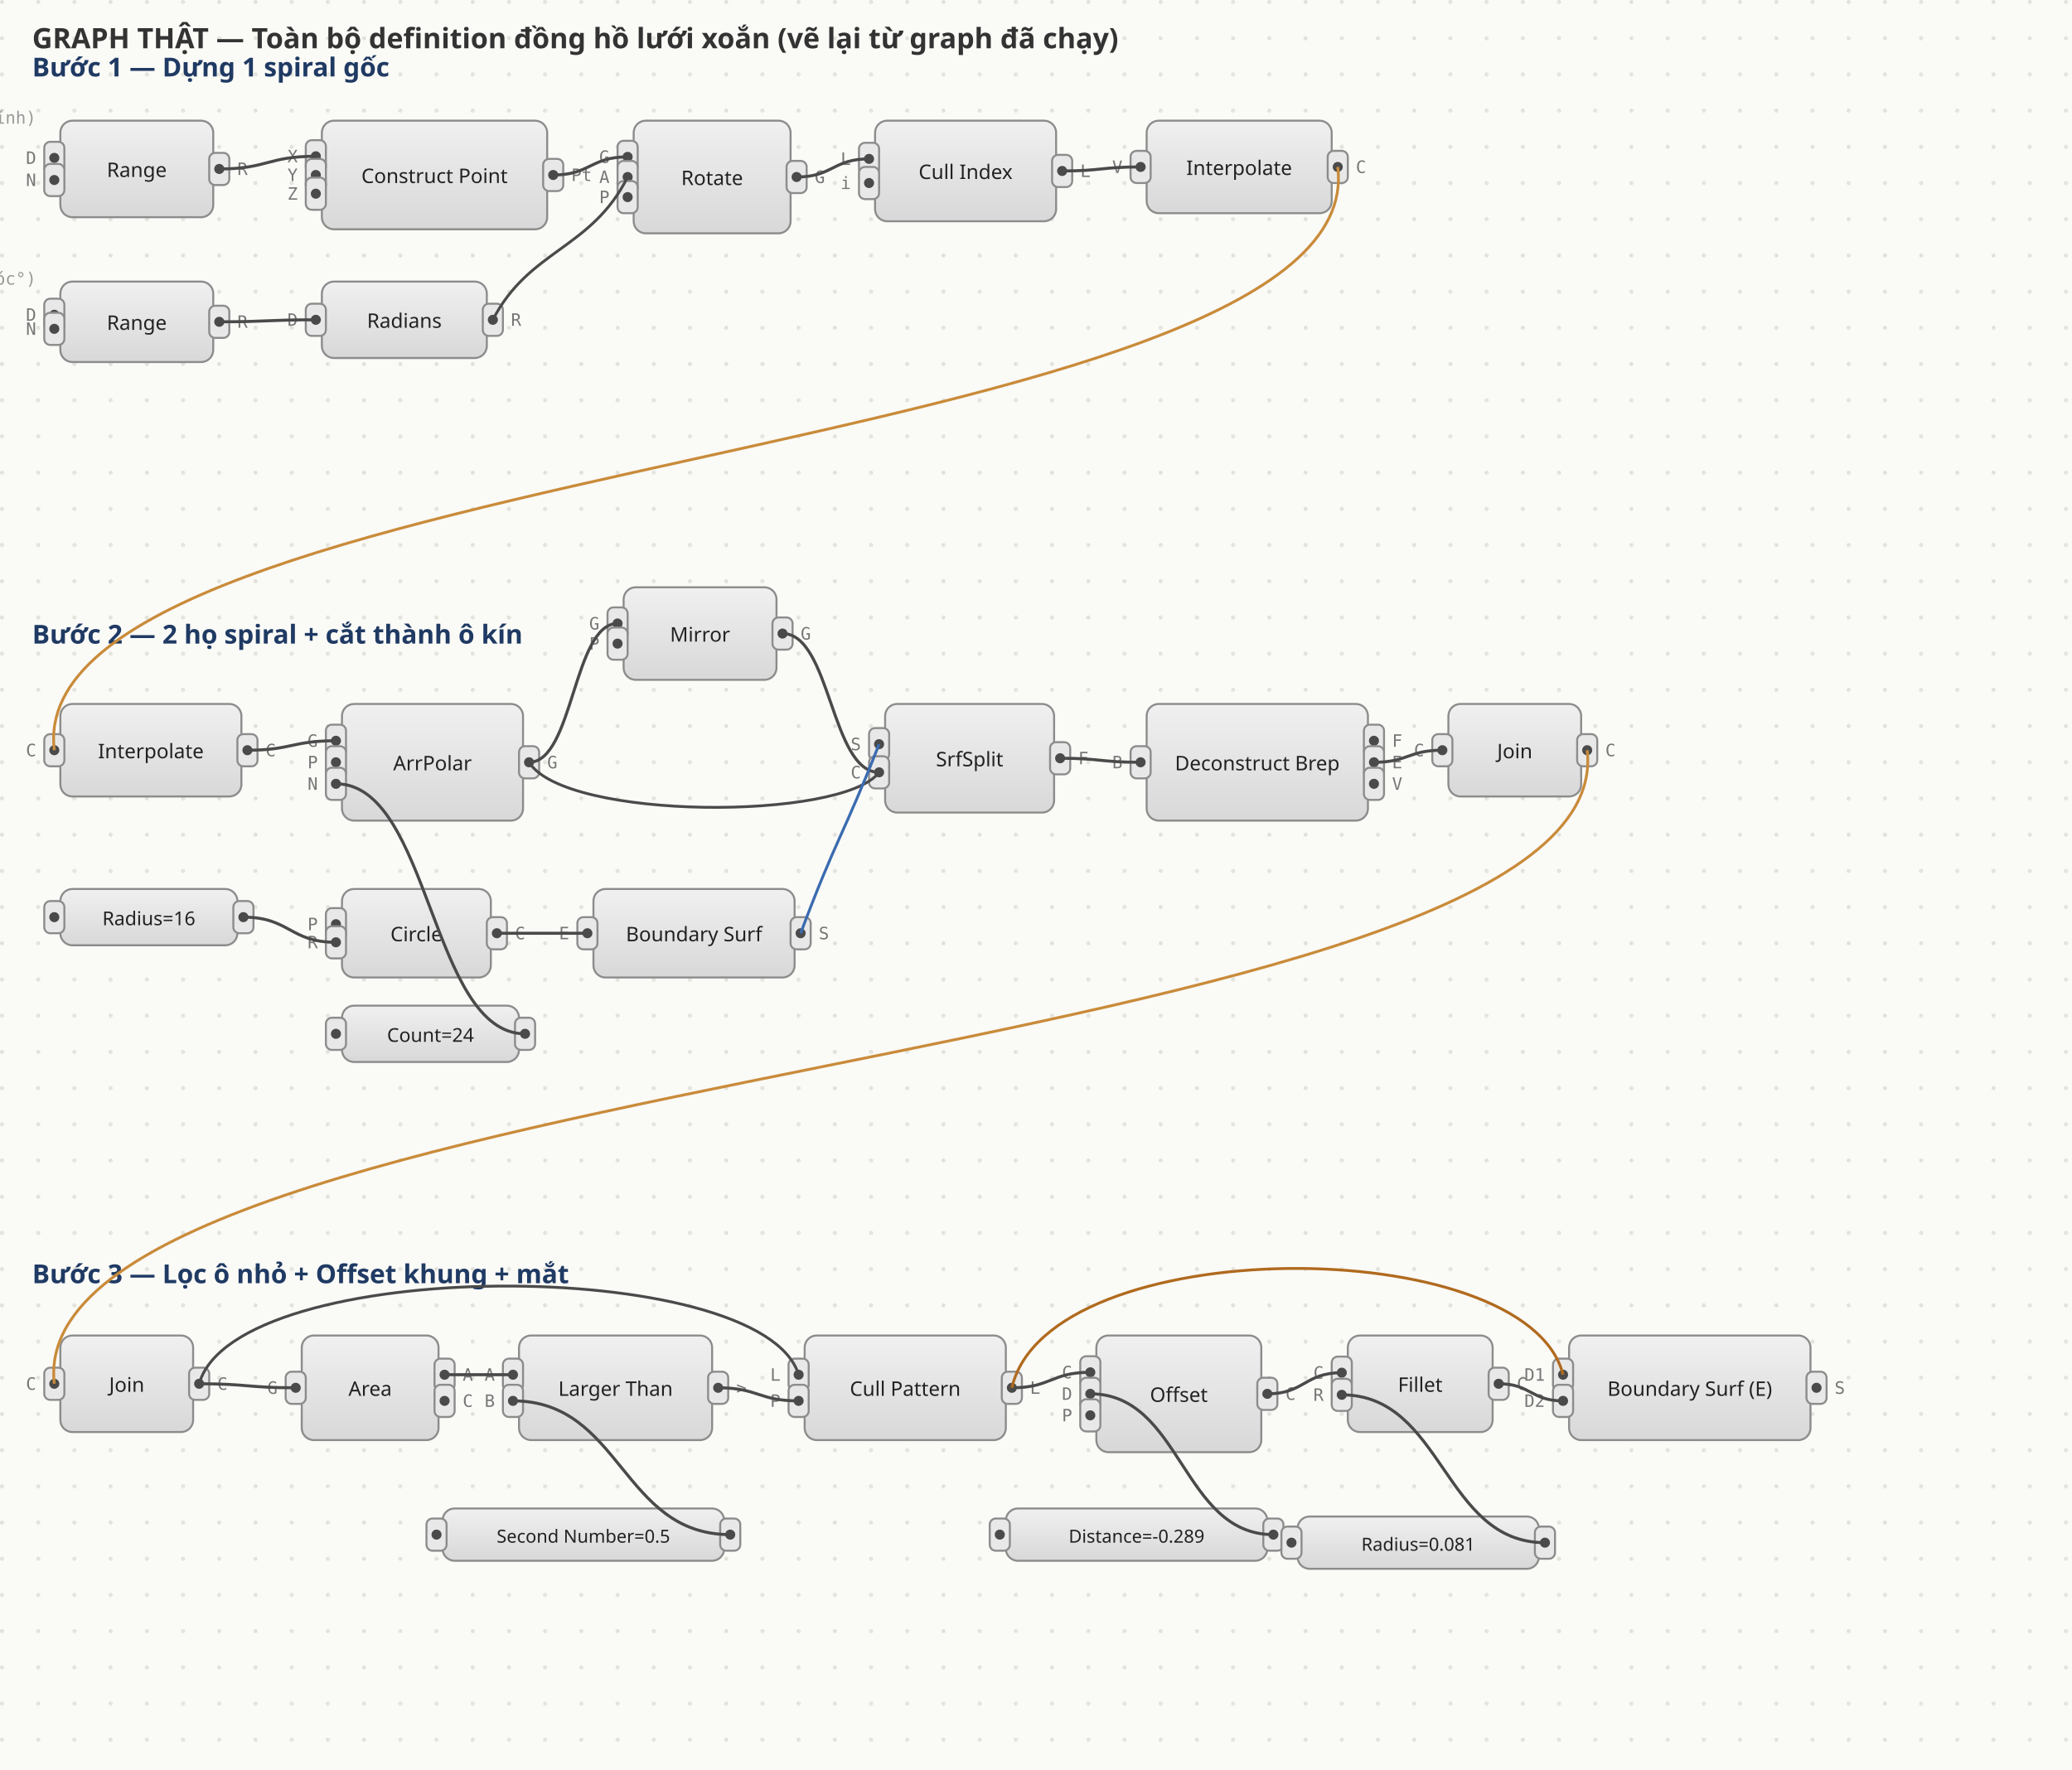
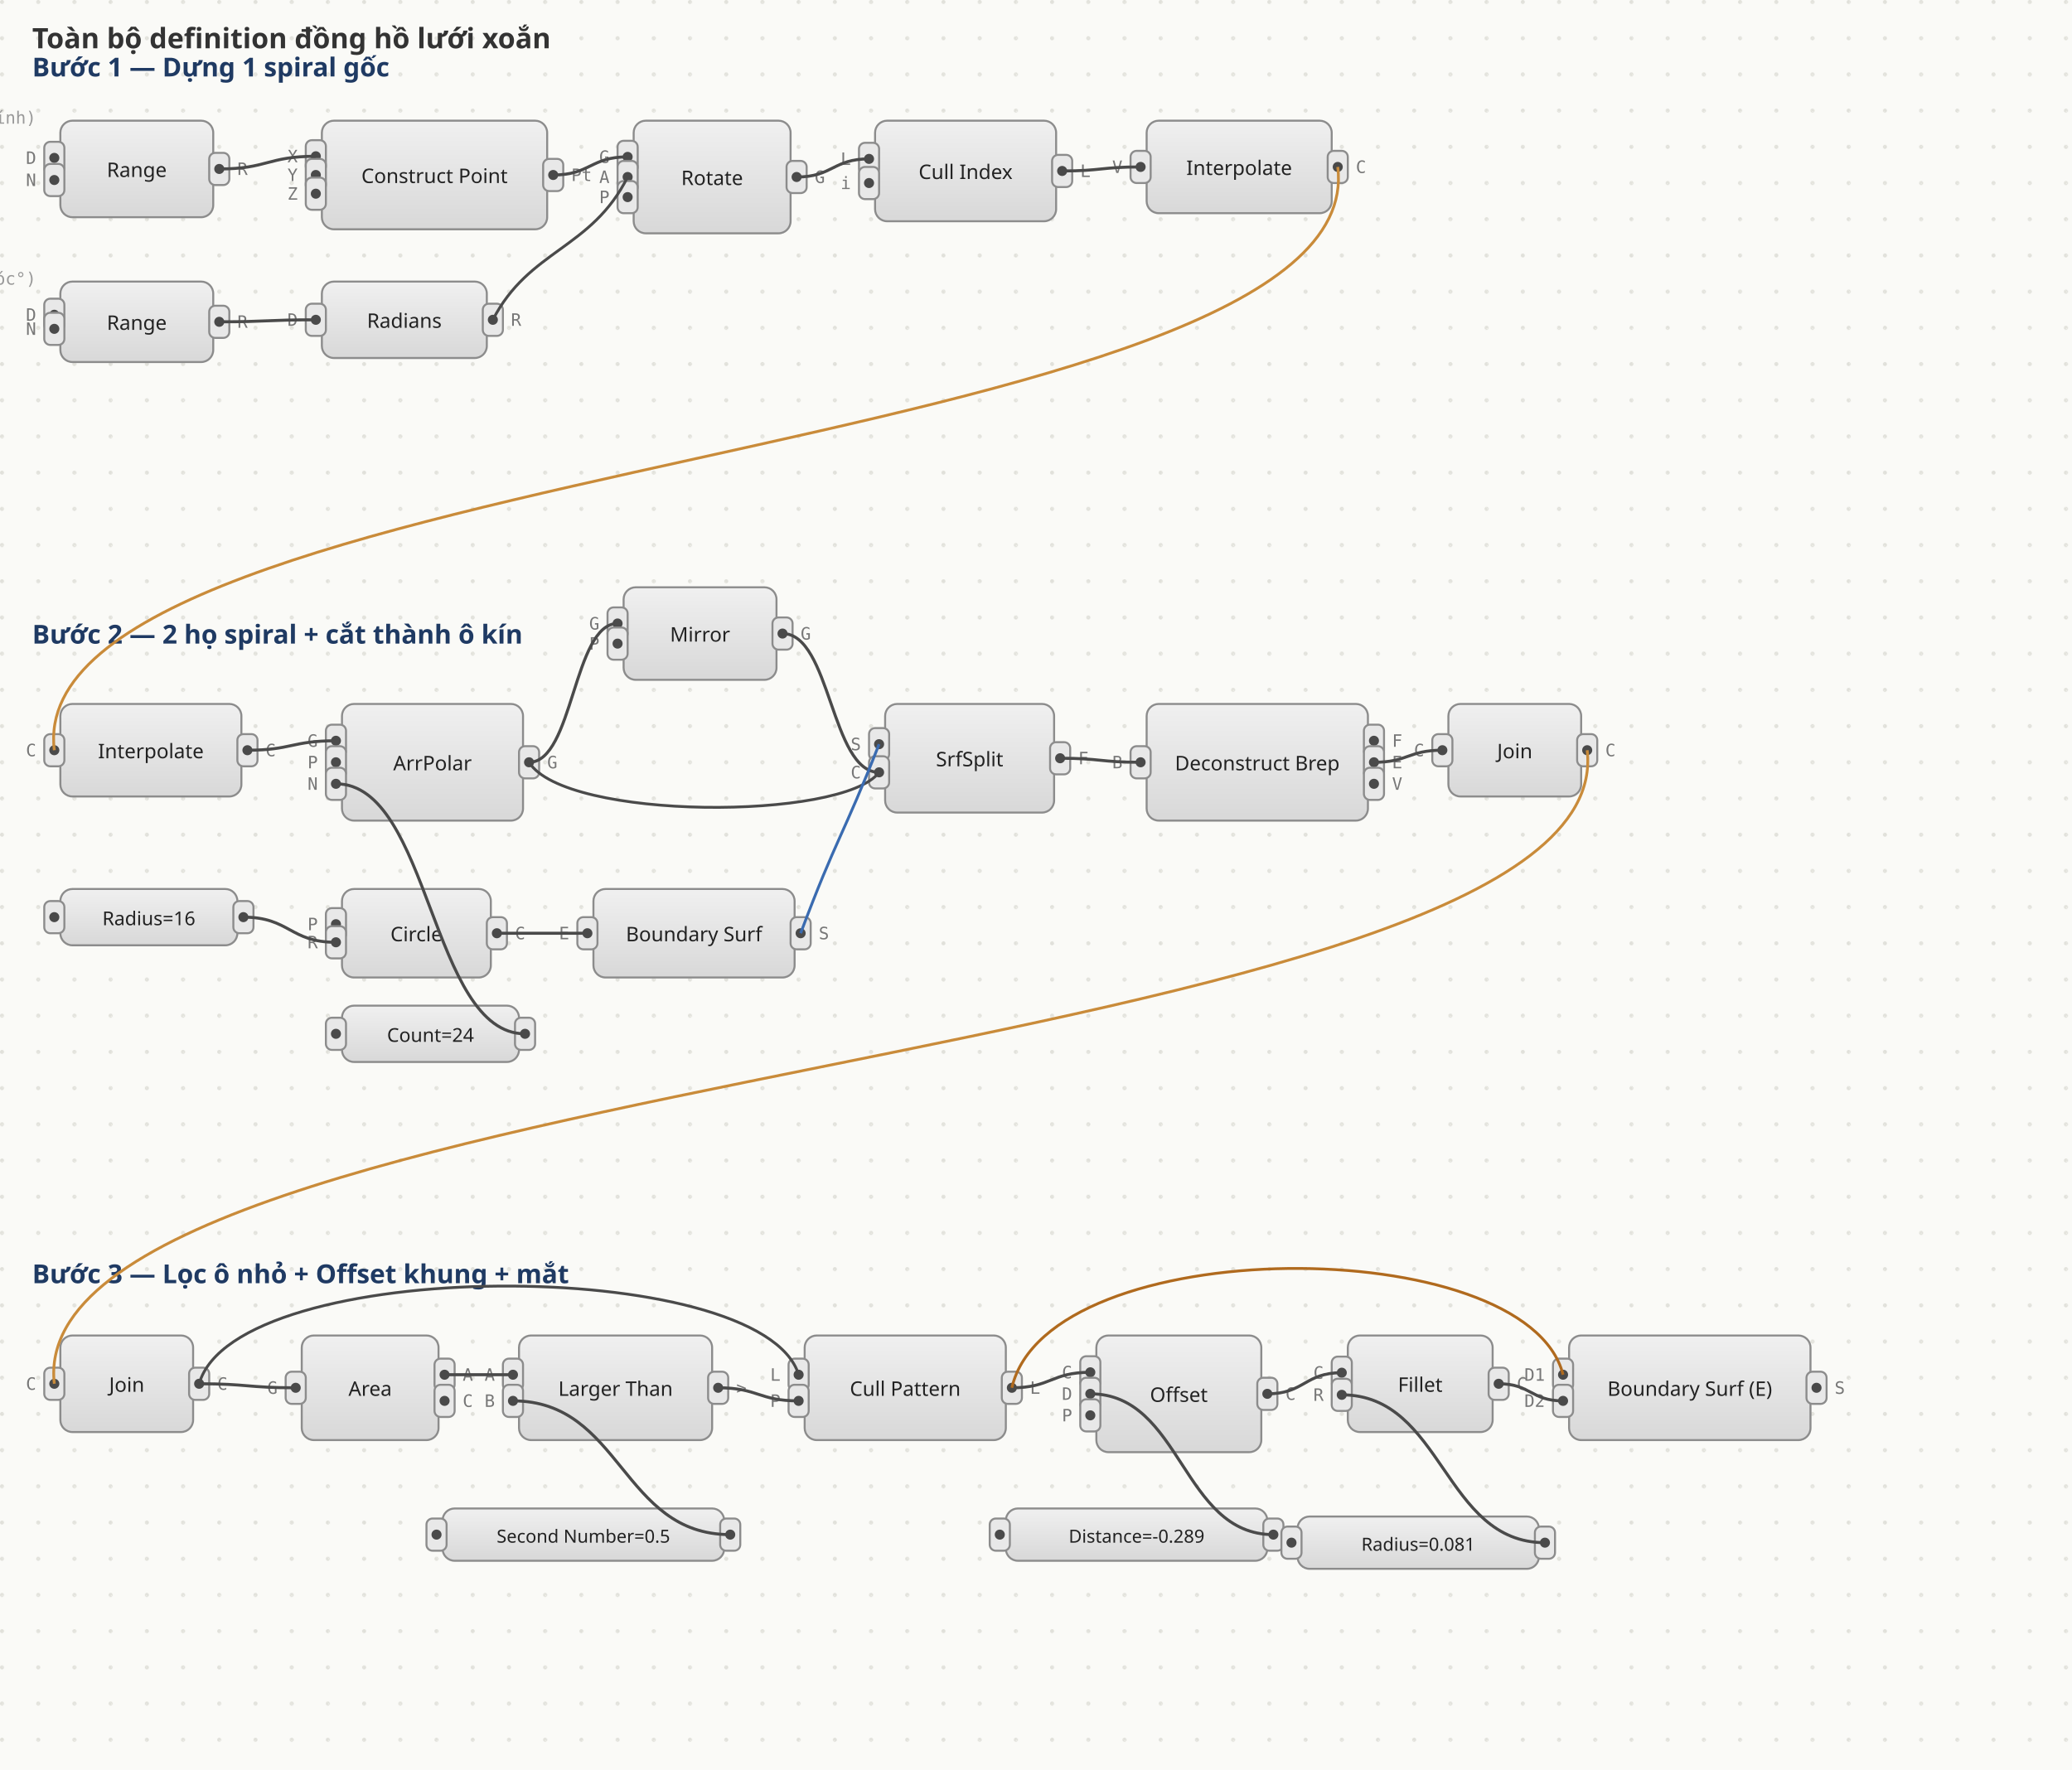
<svg xmlns="http://www.w3.org/2000/svg" width="1030" height="880" viewBox="0 0 1030 880" font-family="Segoe UI, sans-serif">
  <defs>
    <linearGradient id="ghBody" x1="0" y1="0" x2="0" y2="1">
      <stop offset="0%" stop-color="#F0F0F0" />
      <stop offset="100%" stop-color="#D8D8D8" />
    </linearGradient>
    <pattern id="dots" width="18" height="18" patternUnits="userSpaceOnUse">
      <circle cx="1" cy="1" r="1" fill="#E0E0DA" />
    </pattern>
  </defs>
  <rect x="0" y="0" width="1030" height="880" fill="#FAFAF7" />
  <rect x="0" y="0" width="1030" height="880" fill="url(#dots)" />
-   <text x="16" y="24" font-size="14" font-weight="600" fill="#333">GRAPH THẬT — Toàn bộ definition đồng hồ lưới xoắn (vẽ lại từ graph đã chạy)</text>
+   <text x="16" y="24" font-size="14" font-weight="600" fill="#333">Toàn bộ definition đồng hồ lưới xoắn</text>
  <text x="16" y="38" font-family="Segoe UI" font-size="13" font-weight="700" fill="#1f3a63">Bước 1 — Dựng 1 spiral gốc</text>
  <g>
    <rect x="30" y="60" width="76" height="48" rx="6" fill="url(#ghBody)" stroke="#8C8C8C" stroke-width="1" />
    <text x="68.0" y="88.0" text-anchor="middle" font-family="Segoe UI, sans-serif" font-size="10" fill="#222">Range</text>
    <rect x="22.0" y="70.5" width="10" height="16" rx="3" fill="#E8E8E8" stroke="#8C8C8C" />
    <circle cx="27.0" cy="78.5" r="2.5" fill="#4A4A4A" />
    <rect x="22.0" y="81.5" width="10" height="16" rx="3" fill="#E8E8E8" stroke="#8C8C8C" />
    <circle cx="27.0" cy="89.5" r="2.5" fill="#4A4A4A" />
    <rect x="104.0" y="76.0" width="10" height="16" rx="3" fill="#E8E8E8" stroke="#8C8C8C" />
    <circle cx="109.0" cy="84.0" r="2.5" fill="#4A4A4A" />
  </g>
  <text x="18.0" y="81.5" text-anchor="end" font-family="Consolas, monospace" font-size="8.5" fill="#777">D</text>
  <text x="18.0" y="92.5" text-anchor="end" font-family="Consolas, monospace" font-size="8.5" fill="#777">N</text>
  <text x="118.0" y="87.0" text-anchor="start" font-family="Consolas, monospace" font-size="8.5" fill="#777">R</text>
  <text x="18.0" y="61.5" text-anchor="end" font-family="Consolas, monospace" font-size="8.5" fill="#999">0 To 16 (bán kính)</text>
  <g>
    <rect x="160" y="60" width="112" height="54" rx="6" fill="url(#ghBody)" stroke="#8C8C8C" stroke-width="1" />
    <text x="216.0" y="91.0" text-anchor="middle" font-family="Segoe UI, sans-serif" font-size="10" fill="#222">Construct Point</text>
    <rect x="152.0" y="69.7" width="10" height="16" rx="3" fill="#E8E8E8" stroke="#8C8C8C" />
    <circle cx="157.0" cy="77.7" r="2.5" fill="#4A4A4A" />
    <rect x="152.0" y="79.0" width="10" height="16" rx="3" fill="#E8E8E8" stroke="#8C8C8C" />
    <circle cx="157.0" cy="87.0" r="2.5" fill="#4A4A4A" />
    <rect x="152.0" y="88.3" width="10" height="16" rx="3" fill="#E8E8E8" stroke="#8C8C8C" />
    <circle cx="157.0" cy="96.3" r="2.5" fill="#4A4A4A" />
    <rect x="270.0" y="79.0" width="10" height="16" rx="3" fill="#E8E8E8" stroke="#8C8C8C" />
    <circle cx="275.0" cy="87.0" r="2.5" fill="#4A4A4A" />
  </g>
  <text x="148.0" y="80.7" text-anchor="end" font-family="Consolas, monospace" font-size="8.5" fill="#777">X</text>
  <text x="148.0" y="90.0" text-anchor="end" font-family="Consolas, monospace" font-size="8.5" fill="#777">Y</text>
  <text x="148.0" y="99.3" text-anchor="end" font-family="Consolas, monospace" font-size="8.5" fill="#777">Z</text>
  <text x="284.0" y="90.0" text-anchor="start" font-family="Consolas, monospace" font-size="8.5" fill="#777">Pt</text>
  <path d="M 109.0,84.0 C 133.0,84.0 133.0,77.7 157.0,77.7" stroke="#4A4A4A" stroke-width="1.5" fill="none" />
  <g>
    <rect x="315" y="60" width="78" height="56" rx="6" fill="url(#ghBody)" stroke="#8C8C8C" stroke-width="1" />
    <text x="354.0" y="92.0" text-anchor="middle" font-family="Segoe UI, sans-serif" font-size="10" fill="#222">Rotate</text>
    <rect x="307.0" y="70.0" width="10" height="16" rx="3" fill="#E8E8E8" stroke="#8C8C8C" />
    <circle cx="312.0" cy="78.0" r="2.5" fill="#4A4A4A" />
    <rect x="307.0" y="80.0" width="10" height="16" rx="3" fill="#E8E8E8" stroke="#8C8C8C" />
    <circle cx="312.0" cy="88.0" r="2.5" fill="#4A4A4A" />
    <rect x="307.0" y="90.0" width="10" height="16" rx="3" fill="#E8E8E8" stroke="#8C8C8C" />
    <circle cx="312.0" cy="98.0" r="2.5" fill="#4A4A4A" />
    <rect x="391.0" y="80.0" width="10" height="16" rx="3" fill="#E8E8E8" stroke="#8C8C8C" />
    <circle cx="396.0" cy="88.0" r="2.5" fill="#4A4A4A" />
  </g>
  <text x="303.0" y="81.0" text-anchor="end" font-family="Consolas, monospace" font-size="8.5" fill="#777">G</text>
  <text x="303.0" y="91.0" text-anchor="end" font-family="Consolas, monospace" font-size="8.5" fill="#777">A</text>
  <text x="303.0" y="101.0" text-anchor="end" font-family="Consolas, monospace" font-size="8.5" fill="#777">P</text>
  <text x="405.0" y="91.0" text-anchor="start" font-family="Consolas, monospace" font-size="8.5" fill="#777">G</text>
  <path d="M 275.0,87.0 C 293.5,87.0 293.5,78.0 312.0,78.0" stroke="#4A4A4A" stroke-width="1.5" fill="none" />
  <g>
    <rect x="435" y="60" width="90" height="50" rx="6" fill="url(#ghBody)" stroke="#8C8C8C" stroke-width="1" />
    <text x="480.0" y="89.0" text-anchor="middle" font-family="Segoe UI, sans-serif" font-size="10" fill="#222">Cull Index</text>
    <rect x="427.0" y="71.0" width="10" height="16" rx="3" fill="#E8E8E8" stroke="#8C8C8C" />
    <circle cx="432.0" cy="79.0" r="2.5" fill="#4A4A4A" />
    <rect x="427.0" y="83.0" width="10" height="16" rx="3" fill="#E8E8E8" stroke="#8C8C8C" />
    <circle cx="432.0" cy="91.0" r="2.5" fill="#4A4A4A" />
    <rect x="523.0" y="77.0" width="10" height="16" rx="3" fill="#E8E8E8" stroke="#8C8C8C" />
    <circle cx="528.0" cy="85.0" r="2.5" fill="#4A4A4A" />
  </g>
  <text x="423.0" y="82.0" text-anchor="end" font-family="Consolas, monospace" font-size="8.5" fill="#777">L</text>
  <text x="423.0" y="94.0" text-anchor="end" font-family="Consolas, monospace" font-size="8.5" fill="#777">i</text>
  <text x="537.0" y="88.0" text-anchor="start" font-family="Consolas, monospace" font-size="8.5" fill="#777">L</text>
  <path d="M 396.0,88.0 C 414.0,88.0 414.0,79.0 432.0,79.0" stroke="#4A4A4A" stroke-width="1.5" fill="none" />
  <g>
    <rect x="570" y="60" width="92" height="46" rx="6" fill="url(#ghBody)" stroke="#8C8C8C" stroke-width="1" />
    <text x="616.0" y="87.0" text-anchor="middle" font-family="Segoe UI, sans-serif" font-size="10" fill="#222">Interpolate</text>
    <rect x="562.0" y="75.0" width="10" height="16" rx="3" fill="#E8E8E8" stroke="#8C8C8C" />
    <circle cx="567.0" cy="83.0" r="2.5" fill="#4A4A4A" />
    <rect x="660.0" y="75.0" width="10" height="16" rx="3" fill="#E8E8E8" stroke="#8C8C8C" />
    <circle cx="665.0" cy="83.0" r="2.5" fill="#4A4A4A" />
  </g>
  <text x="558.0" y="86.0" text-anchor="end" font-family="Consolas, monospace" font-size="8.5" fill="#777">V</text>
  <text x="674.0" y="86.0" text-anchor="start" font-family="Consolas, monospace" font-size="8.5" fill="#777">C</text>
  <path d="M 528.0,85.0 C 547.5,85.0 547.5,83.0 567.0,83.0" stroke="#4A4A4A" stroke-width="1.5" fill="none" />
  <g>
    <rect x="30" y="140" width="76" height="40" rx="6" fill="url(#ghBody)" stroke="#8C8C8C" stroke-width="1" />
    <text x="68.0" y="164.0" text-anchor="middle" font-family="Segoe UI, sans-serif" font-size="10" fill="#222">Range</text>
    <rect x="22.0" y="148.5" width="10" height="16" rx="3" fill="#E8E8E8" stroke="#8C8C8C" />
    <circle cx="27.0" cy="156.5" r="2.5" fill="#4A4A4A" />
    <rect x="22.0" y="155.5" width="10" height="16" rx="3" fill="#E8E8E8" stroke="#8C8C8C" />
    <circle cx="27.0" cy="163.5" r="2.5" fill="#4A4A4A" />
    <rect x="104.0" y="152.0" width="10" height="16" rx="3" fill="#E8E8E8" stroke="#8C8C8C" />
    <circle cx="109.0" cy="160.0" r="2.5" fill="#4A4A4A" />
  </g>
  <text x="18.0" y="159.5" text-anchor="end" font-family="Consolas, monospace" font-size="8.5" fill="#777">D</text>
  <text x="18.0" y="166.5" text-anchor="end" font-family="Consolas, monospace" font-size="8.5" fill="#777">N</text>
  <text x="118.0" y="163.0" text-anchor="start" font-family="Consolas, monospace" font-size="8.5" fill="#777">R</text>
  <text x="18.0" y="141.5" text-anchor="end" font-family="Consolas, monospace" font-size="8.5" fill="#999">0 To 66 (góc°)</text>
  <g>
    <rect x="160" y="140" width="82" height="38" rx="6" fill="url(#ghBody)" stroke="#8C8C8C" stroke-width="1" />
    <text x="201.0" y="163.0" text-anchor="middle" font-family="Segoe UI, sans-serif" font-size="10" fill="#222">Radians</text>
    <rect x="152.0" y="151.0" width="10" height="16" rx="3" fill="#E8E8E8" stroke="#8C8C8C" />
    <circle cx="157.0" cy="159.0" r="2.5" fill="#4A4A4A" />
    <rect x="240.0" y="151.0" width="10" height="16" rx="3" fill="#E8E8E8" stroke="#8C8C8C" />
    <circle cx="245.0" cy="159.0" r="2.5" fill="#4A4A4A" />
  </g>
  <text x="148.0" y="162.0" text-anchor="end" font-family="Consolas, monospace" font-size="8.5" fill="#777">D</text>
  <text x="254.0" y="162.0" text-anchor="start" font-family="Consolas, monospace" font-size="8.5" fill="#777">R</text>
  <path d="M 109.0,160.0 C 133.0,160.0 133.0,159.0 157.0,159.0" stroke="#4A4A4A" stroke-width="1.5" fill="none" />
  <path d="M 245.0,159.0 C 263.0,124.0 294.0,124.0 312.0,88.0" stroke="#4A4A4A" stroke-width="1.4" fill="none" />
  <text x="16" y="320" font-family="Segoe UI" font-size="13" font-weight="700" fill="#1f3a63">Bước 2 — 2 họ spiral + cắt thành ô kín</text>
  <g>
    <rect x="30" y="350" width="90" height="46" rx="6" fill="url(#ghBody)" stroke="#8C8C8C" stroke-width="1" />
    <text x="75.0" y="377.0" text-anchor="middle" font-family="Segoe UI, sans-serif" font-size="10" fill="#222">Interpolate</text>
    <rect x="22.0" y="365.0" width="10" height="16" rx="3" fill="#E8E8E8" stroke="#8C8C8C" />
    <circle cx="27.0" cy="373.0" r="2.5" fill="#4A4A4A" />
    <rect x="118.0" y="365.0" width="10" height="16" rx="3" fill="#E8E8E8" stroke="#8C8C8C" />
    <circle cx="123.0" cy="373.0" r="2.5" fill="#4A4A4A" />
  </g>
  <text x="18.0" y="376.0" text-anchor="end" font-family="Consolas, monospace" font-size="8.5" fill="#777">C</text>
  <text x="132.0" y="376.0" text-anchor="start" font-family="Consolas, monospace" font-size="8.5" fill="#777">C</text>
  <path d="M 665.0,83.0 C 683.0,228.0 9.0,228.0 27.0,373.0" stroke="#c98b3a" stroke-width="1.4" fill="none" />
  <g>
    <rect x="170" y="350" width="90" height="58" rx="6" fill="url(#ghBody)" stroke="#8C8C8C" stroke-width="1" />
    <text x="215.0" y="383.0" text-anchor="middle" font-family="Segoe UI, sans-serif" font-size="10" fill="#222">ArrPolar</text>
    <rect x="162.0" y="360.3" width="10" height="16" rx="3" fill="#E8E8E8" stroke="#8C8C8C" />
    <circle cx="167.0" cy="368.3" r="2.5" fill="#4A4A4A" />
    <rect x="162.0" y="371.0" width="10" height="16" rx="3" fill="#E8E8E8" stroke="#8C8C8C" />
    <circle cx="167.0" cy="379.0" r="2.5" fill="#4A4A4A" />
    <rect x="162.0" y="381.7" width="10" height="16" rx="3" fill="#E8E8E8" stroke="#8C8C8C" />
    <circle cx="167.0" cy="389.7" r="2.5" fill="#4A4A4A" />
    <rect x="258.0" y="371.0" width="10" height="16" rx="3" fill="#E8E8E8" stroke="#8C8C8C" />
    <circle cx="263.0" cy="379.0" r="2.5" fill="#4A4A4A" />
  </g>
  <text x="158.0" y="371.3" text-anchor="end" font-family="Consolas, monospace" font-size="8.5" fill="#777">G</text>
  <text x="158.0" y="382.0" text-anchor="end" font-family="Consolas, monospace" font-size="8.5" fill="#777">P</text>
  <text x="158.0" y="392.7" text-anchor="end" font-family="Consolas, monospace" font-size="8.5" fill="#777">N</text>
  <text x="272.0" y="382.0" text-anchor="start" font-family="Consolas, monospace" font-size="8.5" fill="#777">G</text>
  <path d="M 123.0,373.0 C 145.0,373.0 145.0,368.3 167.0,368.3" stroke="#4A4A4A" stroke-width="1.5" fill="none" />
  <g>
    <rect x="310" y="292" width="76" height="46" rx="6" fill="url(#ghBody)" stroke="#8C8C8C" stroke-width="1" />
    <text x="348.0" y="319.0" text-anchor="middle" font-family="Segoe UI, sans-serif" font-size="10" fill="#222">Mirror</text>
    <rect x="302.0" y="302.0" width="10" height="16" rx="3" fill="#E8E8E8" stroke="#8C8C8C" />
    <circle cx="307.0" cy="310.0" r="2.5" fill="#4A4A4A" />
    <rect x="302.0" y="312.0" width="10" height="16" rx="3" fill="#E8E8E8" stroke="#8C8C8C" />
    <circle cx="307.0" cy="320.0" r="2.5" fill="#4A4A4A" />
    <rect x="384.0" y="307.0" width="10" height="16" rx="3" fill="#E8E8E8" stroke="#8C8C8C" />
    <circle cx="389.0" cy="315.0" r="2.5" fill="#4A4A4A" />
  </g>
  <text x="298.0" y="313.0" text-anchor="end" font-family="Consolas, monospace" font-size="8.5" fill="#777">G</text>
  <text x="298.0" y="323.0" text-anchor="end" font-family="Consolas, monospace" font-size="8.5" fill="#777">P</text>
  <text x="398.0" y="318.0" text-anchor="start" font-family="Consolas, monospace" font-size="8.5" fill="#777">G</text>
  <path d="M 263.0,379.0 C 285.0,379.0 285.0,310.0 307.0,310.0" stroke="#4A4A4A" stroke-width="1.5" fill="none" />
  <g>
    <rect x="440" y="350" width="84" height="54" rx="6" fill="url(#ghBody)" stroke="#8C8C8C" stroke-width="1" />
    <text x="482.0" y="381.0" text-anchor="middle" font-family="Segoe UI, sans-serif" font-size="10" fill="#222">SrfSplit</text>
    <rect x="432.0" y="362.0" width="10" height="16" rx="3" fill="#E8E8E8" stroke="#8C8C8C" />
    <circle cx="437.0" cy="370.0" r="2.5" fill="#4A4A4A" />
    <rect x="432.0" y="376.0" width="10" height="16" rx="3" fill="#E8E8E8" stroke="#8C8C8C" />
    <circle cx="437.0" cy="384.0" r="2.5" fill="#4A4A4A" />
    <rect x="522.0" y="369.0" width="10" height="16" rx="3" fill="#E8E8E8" stroke="#8C8C8C" />
    <circle cx="527.0" cy="377.0" r="2.5" fill="#4A4A4A" />
  </g>
  <text x="428.0" y="373.0" text-anchor="end" font-family="Consolas, monospace" font-size="8.5" fill="#777">S</text>
  <text x="428.0" y="387.0" text-anchor="end" font-family="Consolas, monospace" font-size="8.5" fill="#777">C</text>
  <text x="536.0" y="380.0" text-anchor="start" font-family="Consolas, monospace" font-size="8.5" fill="#777">F</text>
  <path d="M 263.0,379.0 C 281.0,408.0 419.0,408.0 437.0,384.0" stroke="#4A4A4A" stroke-width="1.4" fill="none" />
  <path d="M 389.0,315.0 C 413.0,315.0 413.0,384.0 437.0,384.0" stroke="#4A4A4A" stroke-width="1.5" fill="none" />
  <g>
    <rect x="570" y="350" width="110" height="58" rx="6" fill="url(#ghBody)" stroke="#8C8C8C" stroke-width="1" />
    <text x="625.0" y="383.0" text-anchor="middle" font-family="Segoe UI, sans-serif" font-size="10" fill="#222">Deconstruct Brep</text>
    <rect x="562.0" y="371.0" width="10" height="16" rx="3" fill="#E8E8E8" stroke="#8C8C8C" />
    <circle cx="567.0" cy="379.0" r="2.5" fill="#4A4A4A" />
    <rect x="678.0" y="360.3" width="10" height="16" rx="3" fill="#E8E8E8" stroke="#8C8C8C" />
    <circle cx="683.0" cy="368.3" r="2.5" fill="#4A4A4A" />
    <rect x="678.0" y="371.0" width="10" height="16" rx="3" fill="#E8E8E8" stroke="#8C8C8C" />
    <circle cx="683.0" cy="379.0" r="2.5" fill="#4A4A4A" />
    <rect x="678.0" y="381.7" width="10" height="16" rx="3" fill="#E8E8E8" stroke="#8C8C8C" />
    <circle cx="683.0" cy="389.7" r="2.5" fill="#4A4A4A" />
  </g>
  <text x="558.0" y="382.0" text-anchor="end" font-family="Consolas, monospace" font-size="8.5" fill="#777">B</text>
  <text x="692.0" y="371.3" text-anchor="start" font-family="Consolas, monospace" font-size="8.5" fill="#777">F</text>
  <text x="692.0" y="382.0" text-anchor="start" font-family="Consolas, monospace" font-size="8.5" fill="#777">E</text>
  <text x="692.0" y="392.7" text-anchor="start" font-family="Consolas, monospace" font-size="8.5" fill="#777">V</text>
  <path d="M 527.0,377.0 C 547.0,377.0 547.0,379.0 567.0,379.0" stroke="#4A4A4A" stroke-width="1.5" fill="none" />
  <g>
    <rect x="720" y="350" width="66" height="46" rx="6" fill="url(#ghBody)" stroke="#8C8C8C" stroke-width="1" />
    <text x="753.0" y="377.0" text-anchor="middle" font-family="Segoe UI, sans-serif" font-size="10" fill="#222">Join</text>
    <rect x="712.0" y="365.0" width="10" height="16" rx="3" fill="#E8E8E8" stroke="#8C8C8C" />
    <circle cx="717.0" cy="373.0" r="2.5" fill="#4A4A4A" />
    <rect x="784.0" y="365.0" width="10" height="16" rx="3" fill="#E8E8E8" stroke="#8C8C8C" />
    <circle cx="789.0" cy="373.0" r="2.5" fill="#4A4A4A" />
  </g>
  <text x="708.0" y="376.0" text-anchor="end" font-family="Consolas, monospace" font-size="8.5" fill="#777">C</text>
  <text x="798.0" y="376.0" text-anchor="start" font-family="Consolas, monospace" font-size="8.5" fill="#777">C</text>
  <path d="M 683.0,379.0 C 700.0,379.0 700.0,373.0 717.0,373.0" stroke="#4A4A4A" stroke-width="1.5" fill="none" />
  <g>
    <rect x="170" y="442" width="74" height="44" rx="6" fill="url(#ghBody)" stroke="#8C8C8C" stroke-width="1" />
    <text x="207.0" y="468.0" text-anchor="middle" font-family="Segoe UI, sans-serif" font-size="10" fill="#222">Circle</text>
    <rect x="162.0" y="451.5" width="10" height="16" rx="3" fill="#E8E8E8" stroke="#8C8C8C" />
    <circle cx="167.0" cy="459.5" r="2.5" fill="#4A4A4A" />
    <rect x="162.0" y="460.5" width="10" height="16" rx="3" fill="#E8E8E8" stroke="#8C8C8C" />
    <circle cx="167.0" cy="468.5" r="2.5" fill="#4A4A4A" />
    <rect x="242.0" y="456.0" width="10" height="16" rx="3" fill="#E8E8E8" stroke="#8C8C8C" />
    <circle cx="247.0" cy="464.0" r="2.5" fill="#4A4A4A" />
  </g>
  <text x="158.0" y="462.5" text-anchor="end" font-family="Consolas, monospace" font-size="8.5" fill="#777">P</text>
  <text x="158.0" y="471.5" text-anchor="end" font-family="Consolas, monospace" font-size="8.5" fill="#777">R</text>
  <text x="256.0" y="467.0" text-anchor="start" font-family="Consolas, monospace" font-size="8.5" fill="#777">C</text>
  <g>
    <rect x="295" y="442" width="100" height="44" rx="6" fill="url(#ghBody)" stroke="#8C8C8C" stroke-width="1" />
    <text x="345.0" y="468.0" text-anchor="middle" font-family="Segoe UI, sans-serif" font-size="10" fill="#222">Boundary Surf</text>
    <rect x="287.0" y="456.0" width="10" height="16" rx="3" fill="#E8E8E8" stroke="#8C8C8C" />
    <circle cx="292.0" cy="464.0" r="2.5" fill="#4A4A4A" />
    <rect x="393.0" y="456.0" width="10" height="16" rx="3" fill="#E8E8E8" stroke="#8C8C8C" />
    <circle cx="398.0" cy="464.0" r="2.5" fill="#4A4A4A" />
  </g>
  <text x="283.0" y="467.0" text-anchor="end" font-family="Consolas, monospace" font-size="8.5" fill="#777">E</text>
  <text x="407.0" y="467.0" text-anchor="start" font-family="Consolas, monospace" font-size="8.5" fill="#777">S</text>
  <path d="M 247.0,464.0 C 269.5,464.0 269.5,464.0 292.0,464.0" stroke="#4A4A4A" stroke-width="1.5" fill="none" />
  <path d="M 398.0,464.0 C 416.0,416.0 419.0,416.0 437.0,370.0" stroke="#3A6BB0" stroke-width="1.4" fill="none" />
  <g>
    <rect x="30" y="442" width="88" height="28" rx="6" fill="url(#ghBody)" stroke="#8C8C8C" stroke-width="1" />
    <text x="74.0" y="460.0" text-anchor="middle" font-family="Segoe UI, sans-serif" font-size="9.5" fill="#222">Radius=16</text>
    <rect x="22.0" y="448.0" width="10" height="16" rx="3" fill="#E8E8E8" stroke="#8C8C8C" />
    <circle cx="27.0" cy="456.0" r="2.5" fill="#4A4A4A" />
    <rect x="116.0" y="448.0" width="10" height="16" rx="3" fill="#E8E8E8" stroke="#8C8C8C" />
    <circle cx="121.0" cy="456.0" r="2.5" fill="#4A4A4A" />
  </g>
  <path d="M 121.0,456.0 C 144.0,456.0 144.0,468.5 167.0,468.5" stroke="#4A4A4A" stroke-width="1.5" fill="none" />
  <g>
    <rect x="170" y="500" width="88" height="28" rx="6" fill="url(#ghBody)" stroke="#8C8C8C" stroke-width="1" />
    <text x="214.0" y="518.0" text-anchor="middle" font-family="Segoe UI, sans-serif" font-size="9.5" fill="#222">Count=24</text>
    <rect x="162.0" y="506.0" width="10" height="16" rx="3" fill="#E8E8E8" stroke="#8C8C8C" />
    <circle cx="167.0" cy="514.0" r="2.5" fill="#4A4A4A" />
    <rect x="256.0" y="506.0" width="10" height="16" rx="3" fill="#E8E8E8" stroke="#8C8C8C" />
    <circle cx="261.0" cy="514.0" r="2.5" fill="#4A4A4A" />
  </g>
  <path d="M 261.0,514.0 C 214.0,514.0 214.0,389.7 167.0,389.7" stroke="#4A4A4A" stroke-width="1.5" fill="none" />
  <text x="16" y="638" font-family="Segoe UI" font-size="13" font-weight="700" fill="#1f3a63">Bước 3 — Lọc ô nhỏ + Offset khung + mắt</text>
  <g>
    <rect x="30" y="664" width="66" height="48" rx="6" fill="url(#ghBody)" stroke="#8C8C8C" stroke-width="1" />
    <text x="63.0" y="692.0" text-anchor="middle" font-family="Segoe UI, sans-serif" font-size="10" fill="#222">Join</text>
    <rect x="22.0" y="680.0" width="10" height="16" rx="3" fill="#E8E8E8" stroke="#8C8C8C" />
    <circle cx="27.0" cy="688.0" r="2.5" fill="#4A4A4A" />
    <rect x="94.0" y="680.0" width="10" height="16" rx="3" fill="#E8E8E8" stroke="#8C8C8C" />
    <circle cx="99.0" cy="688.0" r="2.5" fill="#4A4A4A" />
  </g>
  <text x="18.0" y="691.0" text-anchor="end" font-family="Consolas, monospace" font-size="8.5" fill="#777">C</text>
  <text x="108.0" y="691.0" text-anchor="start" font-family="Consolas, monospace" font-size="8.5" fill="#777">C</text>
  <path d="M 789.0,373.0 C 807.0,530.5 9.0,530.5 27.0,688.0" stroke="#c98b3a" stroke-width="1.4" fill="none" />
  <g>
    <rect x="150" y="664" width="68" height="52" rx="6" fill="url(#ghBody)" stroke="#8C8C8C" stroke-width="1" />
    <text x="184.0" y="694.0" text-anchor="middle" font-family="Segoe UI, sans-serif" font-size="10" fill="#222">Area</text>
    <rect x="142.0" y="682.0" width="10" height="16" rx="3" fill="#E8E8E8" stroke="#8C8C8C" />
    <circle cx="147.0" cy="690.0" r="2.5" fill="#4A4A4A" />
    <rect x="216.0" y="675.5" width="10" height="16" rx="3" fill="#E8E8E8" stroke="#8C8C8C" />
    <circle cx="221.0" cy="683.5" r="2.5" fill="#4A4A4A" />
    <rect x="216.0" y="688.5" width="10" height="16" rx="3" fill="#E8E8E8" stroke="#8C8C8C" />
    <circle cx="221.0" cy="696.5" r="2.5" fill="#4A4A4A" />
  </g>
  <text x="138.0" y="693.0" text-anchor="end" font-family="Consolas, monospace" font-size="8.5" fill="#777">G</text>
  <text x="230.0" y="686.5" text-anchor="start" font-family="Consolas, monospace" font-size="8.5" fill="#777">A</text>
  <text x="230.0" y="699.5" text-anchor="start" font-family="Consolas, monospace" font-size="8.5" fill="#777">C</text>
  <path d="M 99.0,688.0 C 123.0,688.0 123.0,690.0 147.0,690.0" stroke="#4A4A4A" stroke-width="1.5" fill="none" />
  <g>
    <rect x="258" y="664" width="96" height="52" rx="6" fill="url(#ghBody)" stroke="#8C8C8C" stroke-width="1" />
    <text x="306.0" y="694.0" text-anchor="middle" font-family="Segoe UI, sans-serif" font-size="10" fill="#222">Larger Than</text>
    <rect x="250.0" y="675.5" width="10" height="16" rx="3" fill="#E8E8E8" stroke="#8C8C8C" />
    <circle cx="255.0" cy="683.5" r="2.5" fill="#4A4A4A" />
    <rect x="250.0" y="688.5" width="10" height="16" rx="3" fill="#E8E8E8" stroke="#8C8C8C" />
    <circle cx="255.0" cy="696.5" r="2.5" fill="#4A4A4A" />
    <rect x="352.0" y="682.0" width="10" height="16" rx="3" fill="#E8E8E8" stroke="#8C8C8C" />
    <circle cx="357.0" cy="690.0" r="2.5" fill="#4A4A4A" />
  </g>
  <text x="246.0" y="686.5" text-anchor="end" font-family="Consolas, monospace" font-size="8.5" fill="#777">A</text>
  <text x="246.0" y="699.5" text-anchor="end" font-family="Consolas, monospace" font-size="8.5" fill="#777">B</text>
  <text x="366.0" y="693.0" text-anchor="start" font-family="Consolas, monospace" font-size="8.5" fill="#777">&gt;</text>
  <path d="M 221.0,683.5 C 238.0,683.5 238.0,683.5 255.0,683.5" stroke="#4A4A4A" stroke-width="1.5" fill="none" />
  <g>
    <rect x="400" y="664" width="100" height="52" rx="6" fill="url(#ghBody)" stroke="#8C8C8C" stroke-width="1" />
    <text x="450.0" y="694.0" text-anchor="middle" font-family="Segoe UI, sans-serif" font-size="10" fill="#222">Cull Pattern</text>
    <rect x="392.0" y="675.5" width="10" height="16" rx="3" fill="#E8E8E8" stroke="#8C8C8C" />
    <circle cx="397.0" cy="683.5" r="2.5" fill="#4A4A4A" />
    <rect x="392.0" y="688.5" width="10" height="16" rx="3" fill="#E8E8E8" stroke="#8C8C8C" />
    <circle cx="397.0" cy="696.5" r="2.5" fill="#4A4A4A" />
    <rect x="498.0" y="682.0" width="10" height="16" rx="3" fill="#E8E8E8" stroke="#8C8C8C" />
    <circle cx="503.0" cy="690.0" r="2.5" fill="#4A4A4A" />
  </g>
  <text x="388.0" y="686.5" text-anchor="end" font-family="Consolas, monospace" font-size="8.5" fill="#777">L</text>
  <text x="388.0" y="699.5" text-anchor="end" font-family="Consolas, monospace" font-size="8.5" fill="#777">P</text>
  <text x="512.0" y="693.0" text-anchor="start" font-family="Consolas, monospace" font-size="8.5" fill="#777">L</text>
  <path d="M 357.0,690.0 C 377.0,690.0 377.0,696.5 397.0,696.5" stroke="#4A4A4A" stroke-width="1.5" fill="none" />
  <path d="M 99.0,688.0 C 117.0,624.0 379.0,624.0 397.0,683.5" stroke="#4A4A4A" stroke-width="1.4" fill="none" />
  <g>
    <rect x="545" y="664" width="82" height="58" rx="6" fill="url(#ghBody)" stroke="#8C8C8C" stroke-width="1" />
    <text x="586.0" y="697.0" text-anchor="middle" font-family="Segoe UI, sans-serif" font-size="10" fill="#222">Offset</text>
    <rect x="537.0" y="674.3" width="10" height="16" rx="3" fill="#E8E8E8" stroke="#8C8C8C" />
    <circle cx="542.0" cy="682.3" r="2.5" fill="#4A4A4A" />
    <rect x="537.0" y="685.0" width="10" height="16" rx="3" fill="#E8E8E8" stroke="#8C8C8C" />
    <circle cx="542.0" cy="693.0" r="2.5" fill="#4A4A4A" />
    <rect x="537.0" y="695.7" width="10" height="16" rx="3" fill="#E8E8E8" stroke="#8C8C8C" />
    <circle cx="542.0" cy="703.7" r="2.5" fill="#4A4A4A" />
    <rect x="625.0" y="685.0" width="10" height="16" rx="3" fill="#E8E8E8" stroke="#8C8C8C" />
    <circle cx="630.0" cy="693.0" r="2.5" fill="#4A4A4A" />
  </g>
  <text x="533.0" y="685.3" text-anchor="end" font-family="Consolas, monospace" font-size="8.5" fill="#777">C</text>
  <text x="533.0" y="696.0" text-anchor="end" font-family="Consolas, monospace" font-size="8.5" fill="#777">D</text>
  <text x="533.0" y="706.7" text-anchor="end" font-family="Consolas, monospace" font-size="8.5" fill="#777">P</text>
  <text x="639.0" y="696.0" text-anchor="start" font-family="Consolas, monospace" font-size="8.5" fill="#777">C</text>
  <path d="M 503.0,690.0 C 522.5,690.0 522.5,682.3 542.0,682.3" stroke="#4A4A4A" stroke-width="1.5" fill="none" />
  <g>
    <rect x="670" y="664" width="72" height="48" rx="6" fill="url(#ghBody)" stroke="#8C8C8C" stroke-width="1" />
    <text x="706.0" y="692.0" text-anchor="middle" font-family="Segoe UI, sans-serif" font-size="10" fill="#222">Fillet</text>
    <rect x="662.0" y="674.5" width="10" height="16" rx="3" fill="#E8E8E8" stroke="#8C8C8C" />
    <circle cx="667.0" cy="682.5" r="2.5" fill="#4A4A4A" />
    <rect x="662.0" y="685.5" width="10" height="16" rx="3" fill="#E8E8E8" stroke="#8C8C8C" />
    <circle cx="667.0" cy="693.5" r="2.5" fill="#4A4A4A" />
    <rect x="740.0" y="680.0" width="10" height="16" rx="3" fill="#E8E8E8" stroke="#8C8C8C" />
    <circle cx="745.0" cy="688.0" r="2.5" fill="#4A4A4A" />
  </g>
  <text x="658.0" y="685.5" text-anchor="end" font-family="Consolas, monospace" font-size="8.5" fill="#777">C</text>
  <text x="658.0" y="696.5" text-anchor="end" font-family="Consolas, monospace" font-size="8.5" fill="#777">R</text>
  <text x="754.0" y="691.0" text-anchor="start" font-family="Consolas, monospace" font-size="8.5" fill="#777">C</text>
  <path d="M 630.0,693.0 C 648.5,693.0 648.5,682.5 667.0,682.5" stroke="#4A4A4A" stroke-width="1.5" fill="none" />
  <g>
    <rect x="780" y="664" width="120" height="52" rx="6" fill="url(#ghBody)" stroke="#8C8C8C" stroke-width="1" />
    <text x="840.0" y="694.0" text-anchor="middle" font-family="Segoe UI, sans-serif" font-size="10" fill="#222">Boundary Surf (E)</text>
    <rect x="772.0" y="675.5" width="10" height="16" rx="3" fill="#E8E8E8" stroke="#8C8C8C" />
    <circle cx="777.0" cy="683.5" r="2.5" fill="#4A4A4A" />
    <rect x="772.0" y="688.5" width="10" height="16" rx="3" fill="#E8E8E8" stroke="#8C8C8C" />
    <circle cx="777.0" cy="696.5" r="2.5" fill="#4A4A4A" />
    <rect x="898.0" y="682.0" width="10" height="16" rx="3" fill="#E8E8E8" stroke="#8C8C8C" />
    <circle cx="903.0" cy="690.0" r="2.5" fill="#4A4A4A" />
  </g>
  <text x="768.0" y="686.5" text-anchor="end" font-family="Consolas, monospace" font-size="8.5" fill="#777">D1</text>
  <text x="768.0" y="699.5" text-anchor="end" font-family="Consolas, monospace" font-size="8.5" fill="#777">D2</text>
  <text x="912.0" y="693.0" text-anchor="start" font-family="Consolas, monospace" font-size="8.5" fill="#777">S</text>
  <path d="M 745.0,688.0 C 761.0,688.0 761.0,696.5 777.0,696.5" stroke="#4A4A4A" stroke-width="1.5" fill="none" />
  <path d="M 503.0,690.0 C 521.0,612.0 759.0,612.0 777.0,683.5" stroke="#b06a1e" stroke-width="1.4" fill="none" />
  <g>
    <rect x="220" y="750" width="140" height="26" rx="6" fill="url(#ghBody)" stroke="#8C8C8C" stroke-width="1" />
    <text x="290.0" y="767.0" text-anchor="middle" font-family="Segoe UI, sans-serif" font-size="9" fill="#222">Second Number=0.5</text>
    <rect x="212.0" y="755.0" width="10" height="16" rx="3" fill="#E8E8E8" stroke="#8C8C8C" />
    <circle cx="217.0" cy="763.0" r="2.5" fill="#4A4A4A" />
    <rect x="358.0" y="755.0" width="10" height="16" rx="3" fill="#E8E8E8" stroke="#8C8C8C" />
    <circle cx="363.0" cy="763.0" r="2.5" fill="#4A4A4A" />
  </g>
  <path d="M 363.0,763.0 C 309.0,763.0 309.0,696.5 255.0,696.5" stroke="#4A4A4A" stroke-width="1.5" fill="none" />
  <g>
    <rect x="500" y="750" width="130" height="26" rx="6" fill="url(#ghBody)" stroke="#8C8C8C" stroke-width="1" />
    <text x="565.0" y="767.0" text-anchor="middle" font-family="Segoe UI, sans-serif" font-size="9" fill="#222">Distance=-0.289</text>
    <rect x="492.0" y="755.0" width="10" height="16" rx="3" fill="#E8E8E8" stroke="#8C8C8C" />
    <circle cx="497.0" cy="763.0" r="2.5" fill="#4A4A4A" />
    <rect x="628.0" y="755.0" width="10" height="16" rx="3" fill="#E8E8E8" stroke="#8C8C8C" />
    <circle cx="633.0" cy="763.0" r="2.5" fill="#4A4A4A" />
  </g>
  <path d="M 633.0,763.0 C 587.5,763.0 587.5,693.0 542.0,693.0" stroke="#4A4A4A" stroke-width="1.5" fill="none" />
  <g>
    <rect x="645" y="754" width="120" height="26" rx="6" fill="url(#ghBody)" stroke="#8C8C8C" stroke-width="1" />
    <text x="705.0" y="771.0" text-anchor="middle" font-family="Segoe UI, sans-serif" font-size="9" fill="#222">Radius=0.081</text>
    <rect x="637.0" y="759.0" width="10" height="16" rx="3" fill="#E8E8E8" stroke="#8C8C8C" />
    <circle cx="642.0" cy="767.0" r="2.5" fill="#4A4A4A" />
    <rect x="763.0" y="759.0" width="10" height="16" rx="3" fill="#E8E8E8" stroke="#8C8C8C" />
    <circle cx="768.0" cy="767.0" r="2.5" fill="#4A4A4A" />
  </g>
  <path d="M 768.0,767.0 C 717.5,767.0 717.5,693.5 667.0,693.5" stroke="#4A4A4A" stroke-width="1.5" fill="none" />
</svg>
